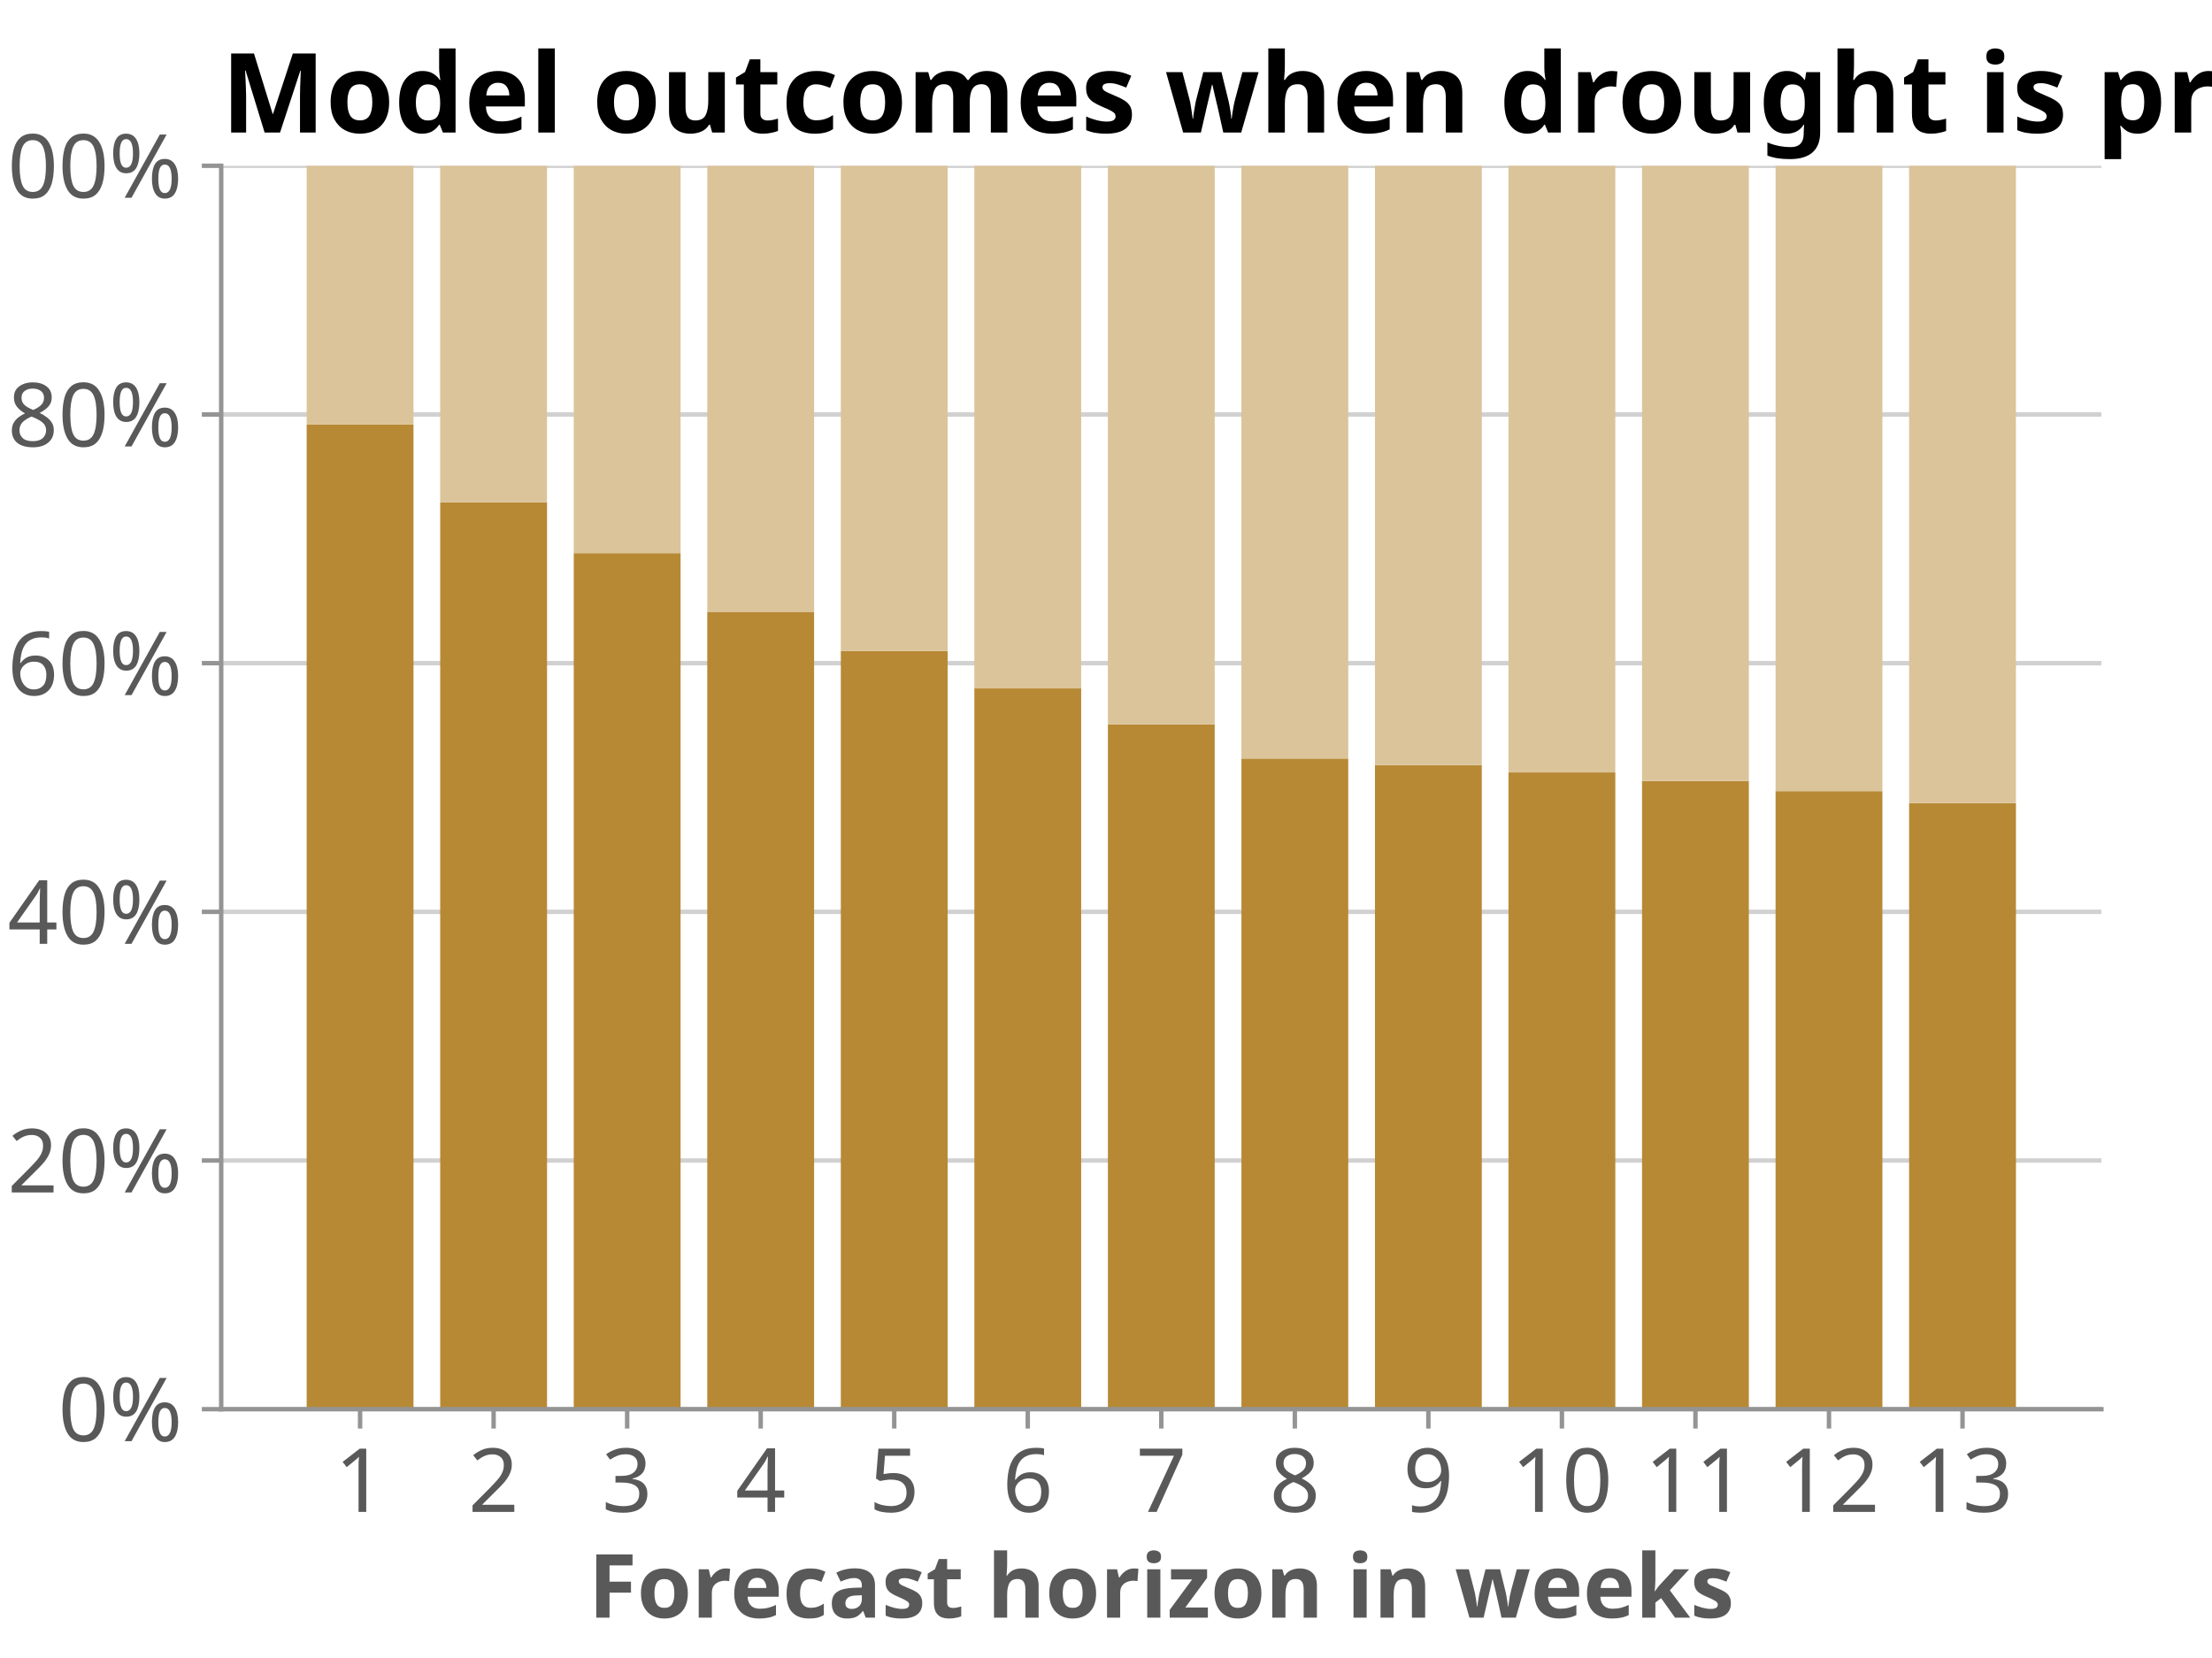
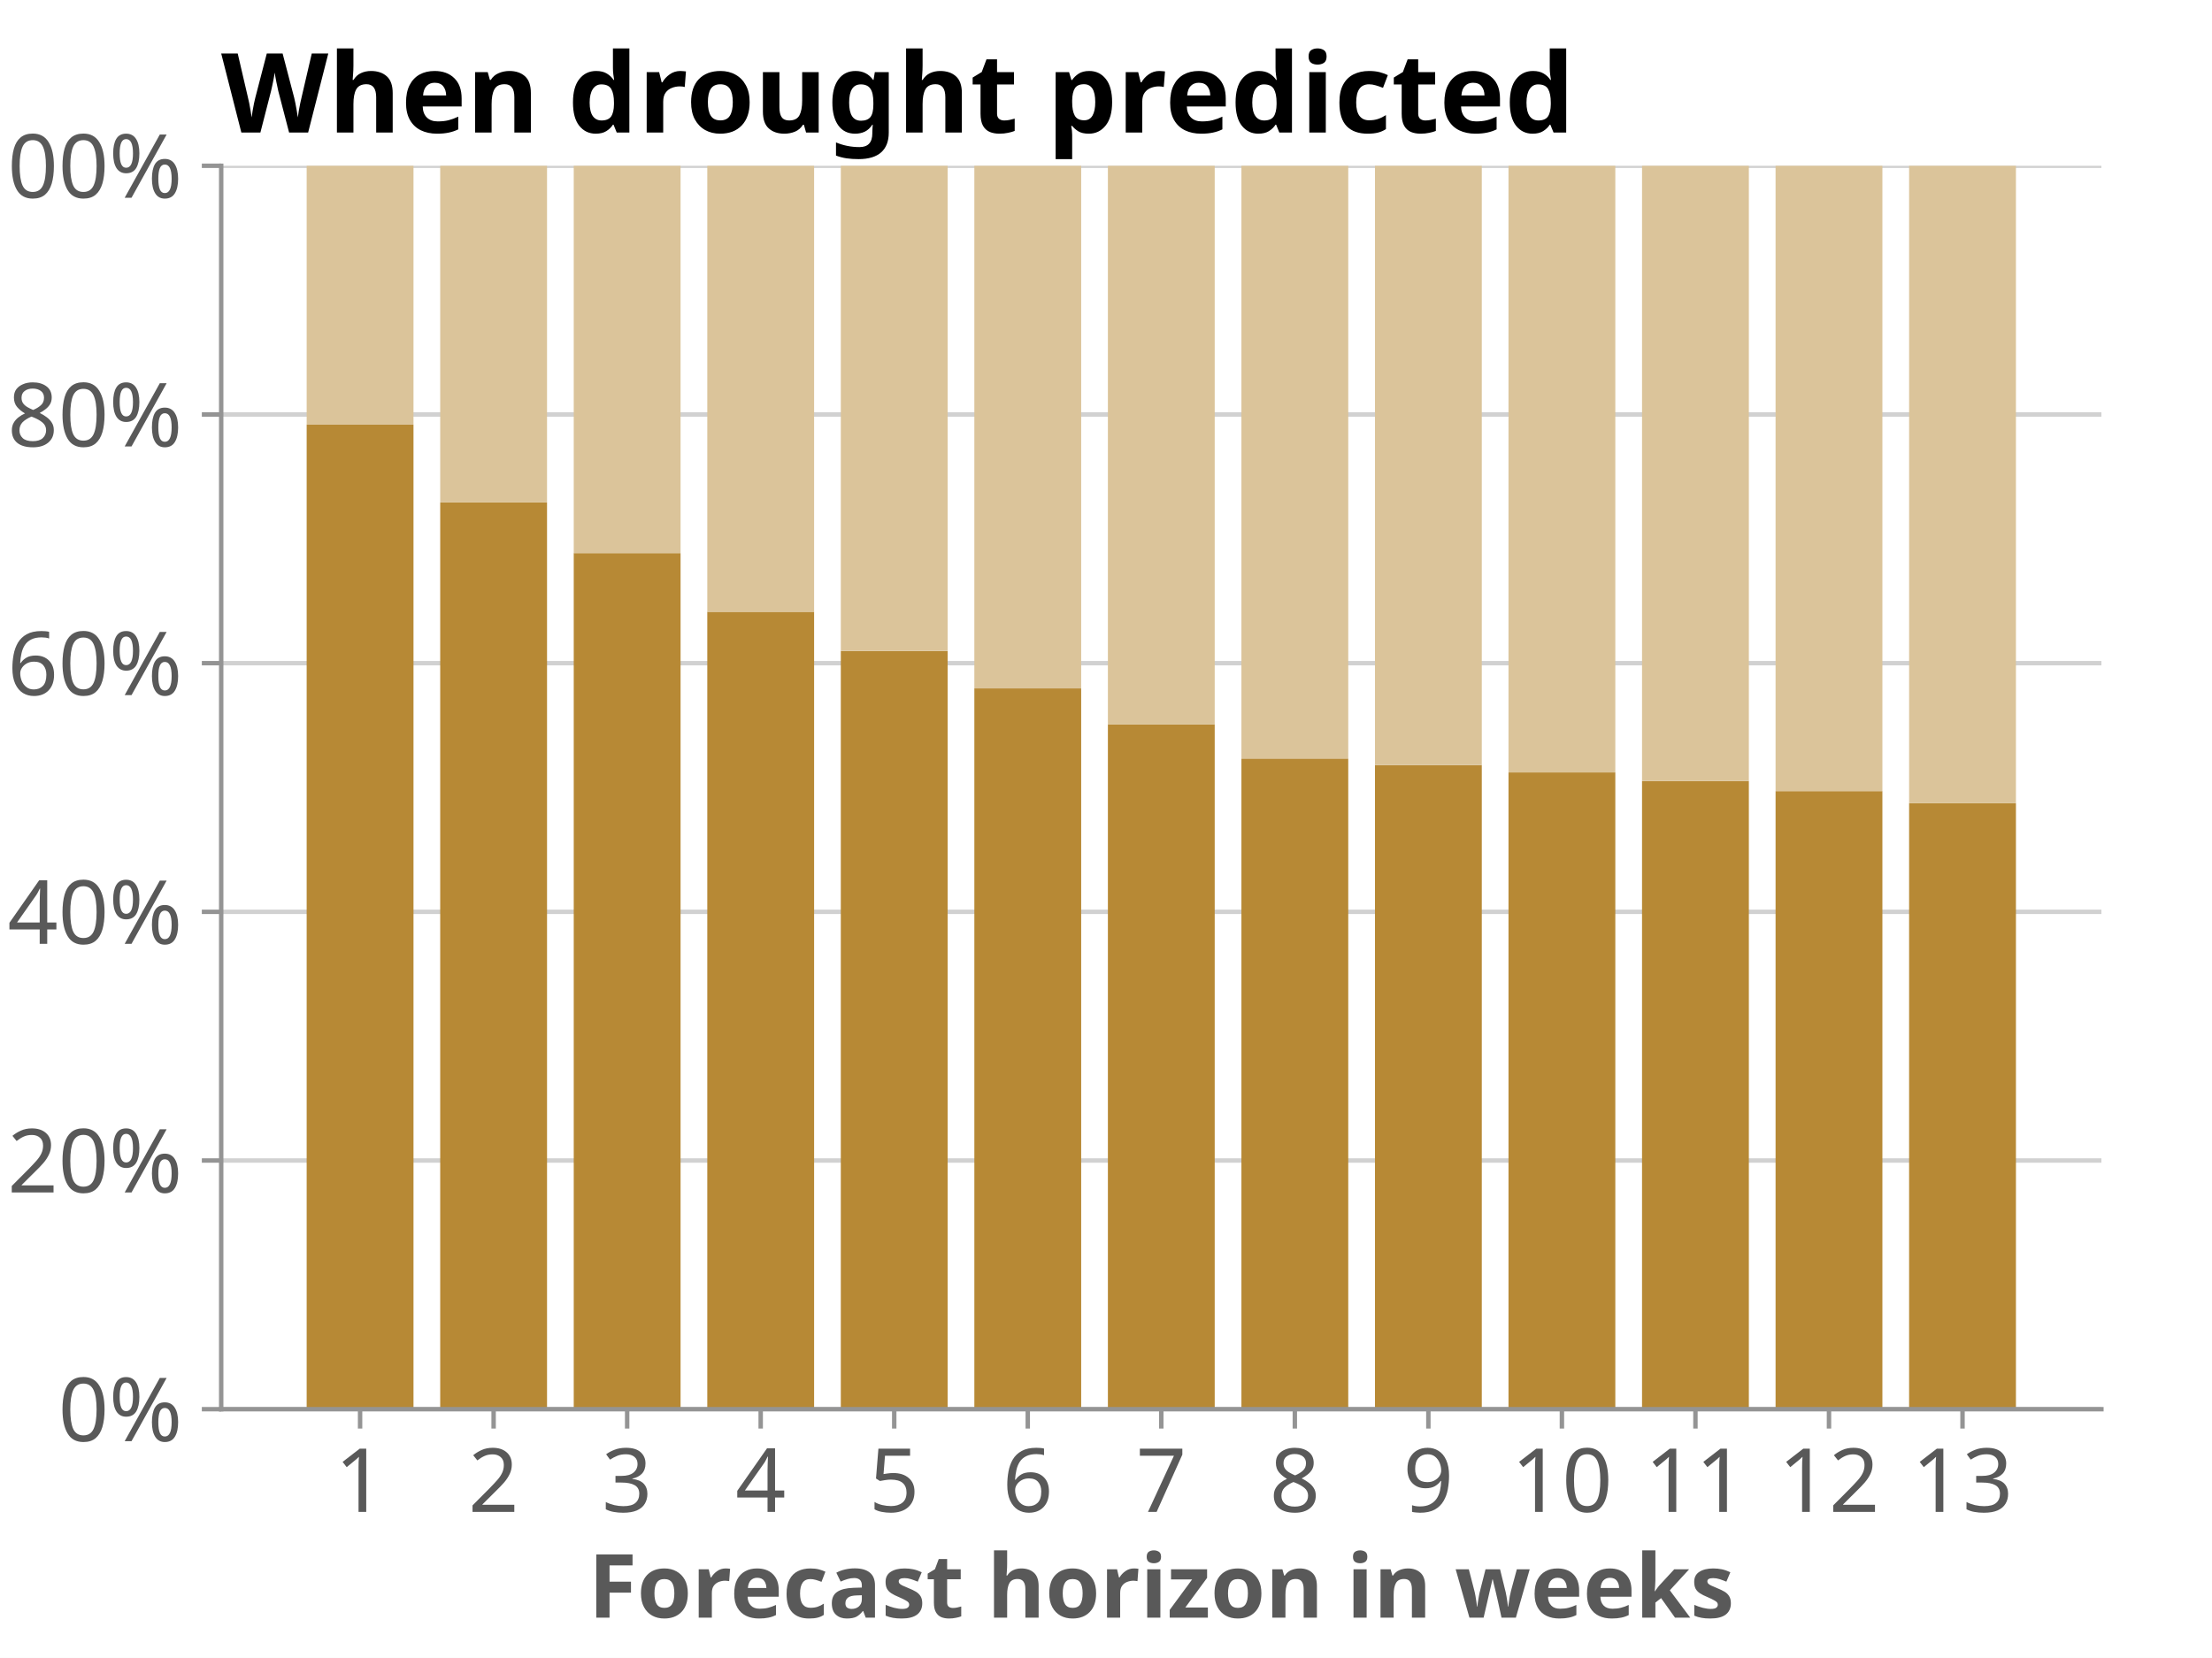
<svg xmlns="http://www.w3.org/2000/svg" xmlns:xlink="http://www.w3.org/1999/xlink" width="399.6px" height="299.52px" viewBox="0 0 399.6 299.52" version="1.1">
  <defs>
    <style type="text/css">*{stroke-linejoin: round; stroke-linecap: butt}</style>
  </defs>
  <g id="figure-forecast_truefalse_summary-yd">
    <g id="patch_1">
      <path d="M 0 299.52  L 399.6 299.52  L 399.6 0  L 0 0  z " style="fill: #ffffff" />
    </g>
    <g id="axis-forecast_truefalse_summary-yd">
      <g id="patch_2">
        <path d="M 39.96 254.592  L 379.62 254.592  L 379.62 29.952  L 39.96 29.952  z " style="fill: #ffffff" />
      </g>
      <g id="matplotlib.axis_1">
        <g id="xtick_1">
          <g id="line2d_1">
            <defs>
-               <path id="m30a53bde18" d="M 0 0  L 0 3.5  " style="stroke: #949494; stroke-width: 0.8" />
+               <path id="m0645071ccc" d="M 0 0  L 0 3.5  " style="stroke: #949494; stroke-width: 0.8" />
            </defs>
            <g>
-               <use xlink:href="#m30a53bde18" x="65.049" y="254.592" style="fill: #949494; stroke: #949494; stroke-width: 0.8" />
+               <use xlink:href="#m0645071ccc" x="65.049" y="254.592" style="fill: #949494; stroke: #949494; stroke-width: 0.8" />
            </g>
          </g>
          <g id="text_1">
            <text style="font-weight: 300; font-size: 16px; font-family: 'Source Sans 3', sans-serif; text-anchor: middle; fill: #595959" x="65.049" y="273.144" transform="rotate(-0 65.04852 273.1445)">1</text>
          </g>
        </g>
        <g id="xtick_2">
          <g id="line2d_2">
            <g>
-               <use xlink:href="#m30a53bde18" x="89.172" y="254.592" style="fill: #949494; stroke: #949494; stroke-width: 0.8" />
+               <use xlink:href="#m0645071ccc" x="89.172" y="254.592" style="fill: #949494; stroke: #949494; stroke-width: 0.8" />
            </g>
          </g>
          <g id="text_2">
            <text style="font-weight: 300; font-size: 16px; font-family: 'Source Sans 3', sans-serif; text-anchor: middle; fill: #595959" x="89.172" y="273.144" transform="rotate(-0 89.1721 273.1445)">2</text>
          </g>
        </g>
        <g id="xtick_3">
          <g id="line2d_3">
            <g>
-               <use xlink:href="#m30a53bde18" x="113.296" y="254.592" style="fill: #949494; stroke: #949494; stroke-width: 0.8" />
+               <use xlink:href="#m0645071ccc" x="113.296" y="254.592" style="fill: #949494; stroke: #949494; stroke-width: 0.8" />
            </g>
          </g>
          <g id="text_3">
            <text style="font-weight: 300; font-size: 16px; font-family: 'Source Sans 3', sans-serif; text-anchor: middle; fill: #595959" x="113.296" y="273.144" transform="rotate(-0 113.2957 273.1445)">3</text>
          </g>
        </g>
        <g id="xtick_4">
          <g id="line2d_4">
            <g>
-               <use xlink:href="#m30a53bde18" x="137.419" y="254.592" style="fill: #949494; stroke: #949494; stroke-width: 0.8" />
+               <use xlink:href="#m0645071ccc" x="137.419" y="254.592" style="fill: #949494; stroke: #949494; stroke-width: 0.8" />
            </g>
          </g>
          <g id="text_4">
            <text style="font-weight: 300; font-size: 16px; font-family: 'Source Sans 3', sans-serif; text-anchor: middle; fill: #595959" x="137.419" y="273.144" transform="rotate(-0 137.4193 273.1445)">4</text>
          </g>
        </g>
        <g id="xtick_5">
          <g id="line2d_5">
            <g>
-               <use xlink:href="#m30a53bde18" x="161.543" y="254.592" style="fill: #949494; stroke: #949494; stroke-width: 0.8" />
+               <use xlink:href="#m0645071ccc" x="161.543" y="254.592" style="fill: #949494; stroke: #949494; stroke-width: 0.8" />
            </g>
          </g>
          <g id="text_5">
            <text style="font-weight: 300; font-size: 16px; font-family: 'Source Sans 3', sans-serif; text-anchor: middle; fill: #595959" x="161.543" y="273.144" transform="rotate(-0 161.5428 273.1445)">5</text>
          </g>
        </g>
        <g id="xtick_6">
          <g id="line2d_6">
            <g>
-               <use xlink:href="#m30a53bde18" x="185.666" y="254.592" style="fill: #949494; stroke: #949494; stroke-width: 0.8" />
+               <use xlink:href="#m0645071ccc" x="185.666" y="254.592" style="fill: #949494; stroke: #949494; stroke-width: 0.8" />
            </g>
          </g>
          <g id="text_6">
            <text style="font-weight: 300; font-size: 16px; font-family: 'Source Sans 3', sans-serif; text-anchor: middle; fill: #595959" x="185.666" y="273.144" transform="rotate(-0 185.6664 273.1445)">6</text>
          </g>
        </g>
        <g id="xtick_7">
          <g id="line2d_7">
            <g>
-               <use xlink:href="#m30a53bde18" x="209.79" y="254.592" style="fill: #949494; stroke: #949494; stroke-width: 0.8" />
+               <use xlink:href="#m0645071ccc" x="209.79" y="254.592" style="fill: #949494; stroke: #949494; stroke-width: 0.8" />
            </g>
          </g>
          <g id="text_7">
            <text style="font-weight: 300; font-size: 16px; font-family: 'Source Sans 3', sans-serif; text-anchor: middle; fill: #595959" x="209.79" y="273.144" transform="rotate(-0 209.79 273.1445)">7</text>
          </g>
        </g>
        <g id="xtick_8">
          <g id="line2d_8">
            <g>
-               <use xlink:href="#m30a53bde18" x="233.914" y="254.592" style="fill: #949494; stroke: #949494; stroke-width: 0.8" />
+               <use xlink:href="#m0645071ccc" x="233.914" y="254.592" style="fill: #949494; stroke: #949494; stroke-width: 0.8" />
            </g>
          </g>
          <g id="text_8">
            <text style="font-weight: 300; font-size: 16px; font-family: 'Source Sans 3', sans-serif; text-anchor: middle; fill: #595959" x="233.914" y="273.144" transform="rotate(-0 233.9136 273.1445)">8</text>
          </g>
        </g>
        <g id="xtick_9">
          <g id="line2d_9">
            <g>
-               <use xlink:href="#m30a53bde18" x="258.037" y="254.592" style="fill: #949494; stroke: #949494; stroke-width: 0.8" />
+               <use xlink:href="#m0645071ccc" x="258.037" y="254.592" style="fill: #949494; stroke: #949494; stroke-width: 0.8" />
            </g>
          </g>
          <g id="text_9">
            <text style="font-weight: 300; font-size: 16px; font-family: 'Source Sans 3', sans-serif; text-anchor: middle; fill: #595959" x="258.037" y="273.144" transform="rotate(-0 258.0372 273.1445)">9</text>
          </g>
        </g>
        <g id="xtick_10">
          <g id="line2d_10">
            <g>
-               <use xlink:href="#m30a53bde18" x="282.161" y="254.592" style="fill: #949494; stroke: #949494; stroke-width: 0.8" />
+               <use xlink:href="#m0645071ccc" x="282.161" y="254.592" style="fill: #949494; stroke: #949494; stroke-width: 0.8" />
            </g>
          </g>
          <g id="text_10">
            <text style="font-weight: 300; font-size: 16px; font-family: 'Source Sans 3', sans-serif; text-anchor: middle; fill: #595959" x="282.161" y="273.144" transform="rotate(-0 282.1607 273.1445)">10</text>
          </g>
        </g>
        <g id="xtick_11">
          <g id="line2d_11">
            <g>
-               <use xlink:href="#m30a53bde18" x="306.284" y="254.592" style="fill: #949494; stroke: #949494; stroke-width: 0.8" />
+               <use xlink:href="#m0645071ccc" x="306.284" y="254.592" style="fill: #949494; stroke: #949494; stroke-width: 0.8" />
            </g>
          </g>
          <g id="text_11">
            <text style="font-weight: 300; font-size: 16px; font-family: 'Source Sans 3', sans-serif; text-anchor: middle; fill: #595959" x="306.284" y="273.144" transform="rotate(-0 306.2843 273.1445)">11</text>
          </g>
        </g>
        <g id="xtick_12">
          <g id="line2d_12">
            <g>
-               <use xlink:href="#m30a53bde18" x="330.408" y="254.592" style="fill: #949494; stroke: #949494; stroke-width: 0.8" />
+               <use xlink:href="#m0645071ccc" x="330.408" y="254.592" style="fill: #949494; stroke: #949494; stroke-width: 0.8" />
            </g>
          </g>
          <g id="text_12">
            <text style="font-weight: 300; font-size: 16px; font-family: 'Source Sans 3', sans-serif; text-anchor: middle; fill: #595959" x="330.408" y="273.144" transform="rotate(-0 330.4079 273.1445)">12</text>
          </g>
        </g>
        <g id="xtick_13">
          <g id="line2d_13">
            <g>
-               <use xlink:href="#m30a53bde18" x="354.531" y="254.592" style="fill: #949494; stroke: #949494; stroke-width: 0.8" />
+               <use xlink:href="#m0645071ccc" x="354.531" y="254.592" style="fill: #949494; stroke: #949494; stroke-width: 0.8" />
            </g>
          </g>
          <g id="text_13">
            <text style="font-weight: 300; font-size: 16px; font-family: 'Source Sans 3', sans-serif; text-anchor: middle; fill: #595959" x="354.531" y="273.144" transform="rotate(-0 354.5315 273.1445)">13</text>
          </g>
        </g>
        <g id="text_14">
          <text style="font-weight: 600; font-size: 16px; font-family: 'Source Sans 3', sans-serif; text-anchor: middle; fill: #595959" x="209.79" y="292.25" transform="rotate(-0 209.79 292.2495)">Forecast horizon in weeks</text>
        </g>
      </g>
      <g id="matplotlib.axis_2">
        <g id="ytick_1">
          <g id="line2d_14">
-             <path d="M 39.96 254.592  L 379.62 254.592  " clip-path="url(#pd0a6fd2711)" style="fill: none; stroke: #d1d1d1; stroke-width: 0.8; stroke-linecap: square" />
+             <path d="M 39.96 254.592  L 379.62 254.592  " clip-path="url(#pb589ec68a0)" style="fill: none; stroke: #d1d1d1; stroke-width: 0.8; stroke-linecap: square" />
          </g>
          <g id="line2d_15">
            <defs>
-               <path id="m3a7b402aa6" d="M 0 0  L -3.5 0  " style="stroke: #949494; stroke-width: 0.8" />
+               <path id="m16486f71ae" d="M 0 0  L -3.5 0  " style="stroke: #949494; stroke-width: 0.8" />
            </defs>
            <g>
-               <use xlink:href="#m3a7b402aa6" x="39.96" y="254.592" style="fill: #949494; stroke: #949494; stroke-width: 0.8" />
+               <use xlink:href="#m16486f71ae" x="39.96" y="254.592" style="fill: #949494; stroke: #949494; stroke-width: 0.8" />
            </g>
          </g>
          <g id="text_15">
            <text style="font-weight: 300; font-size: 16px; font-family: 'Source Sans 3', sans-serif; text-anchor: end; fill: #595959" x="32.96" y="260.368" transform="rotate(-0 32.96 260.3682)">0%</text>
          </g>
        </g>
        <g id="ytick_2">
          <g id="line2d_16">
-             <path d="M 39.96 209.664  L 379.62 209.664  " clip-path="url(#pd0a6fd2711)" style="fill: none; stroke: #d1d1d1; stroke-width: 0.8; stroke-linecap: square" />
+             <path d="M 39.96 209.664  L 379.62 209.664  " clip-path="url(#pb589ec68a0)" style="fill: none; stroke: #d1d1d1; stroke-width: 0.8; stroke-linecap: square" />
          </g>
          <g id="line2d_17">
            <g>
-               <use xlink:href="#m3a7b402aa6" x="39.96" y="209.664" style="fill: #949494; stroke: #949494; stroke-width: 0.8" />
+               <use xlink:href="#m16486f71ae" x="39.96" y="209.664" style="fill: #949494; stroke: #949494; stroke-width: 0.8" />
            </g>
          </g>
          <g id="text_16">
            <text style="font-weight: 300; font-size: 16px; font-family: 'Source Sans 3', sans-serif; text-anchor: end; fill: #595959" x="32.96" y="215.44" transform="rotate(-0 32.96 215.4402)">20%</text>
          </g>
        </g>
        <g id="ytick_3">
          <g id="line2d_18">
-             <path d="M 39.96 164.736  L 379.62 164.736  " clip-path="url(#pd0a6fd2711)" style="fill: none; stroke: #d1d1d1; stroke-width: 0.8; stroke-linecap: square" />
+             <path d="M 39.96 164.736  L 379.62 164.736  " clip-path="url(#pb589ec68a0)" style="fill: none; stroke: #d1d1d1; stroke-width: 0.8; stroke-linecap: square" />
          </g>
          <g id="line2d_19">
            <g>
-               <use xlink:href="#m3a7b402aa6" x="39.96" y="164.736" style="fill: #949494; stroke: #949494; stroke-width: 0.8" />
+               <use xlink:href="#m16486f71ae" x="39.96" y="164.736" style="fill: #949494; stroke: #949494; stroke-width: 0.8" />
            </g>
          </g>
          <g id="text_17">
            <text style="font-weight: 300; font-size: 16px; font-family: 'Source Sans 3', sans-serif; text-anchor: end; fill: #595959" x="32.96" y="170.512" transform="rotate(-0 32.96 170.5122)">40%</text>
          </g>
        </g>
        <g id="ytick_4">
          <g id="line2d_20">
-             <path d="M 39.96 119.808  L 379.62 119.808  " clip-path="url(#pd0a6fd2711)" style="fill: none; stroke: #d1d1d1; stroke-width: 0.8; stroke-linecap: square" />
+             <path d="M 39.96 119.808  L 379.62 119.808  " clip-path="url(#pb589ec68a0)" style="fill: none; stroke: #d1d1d1; stroke-width: 0.8; stroke-linecap: square" />
          </g>
          <g id="line2d_21">
            <g>
-               <use xlink:href="#m3a7b402aa6" x="39.96" y="119.808" style="fill: #949494; stroke: #949494; stroke-width: 0.8" />
+               <use xlink:href="#m16486f71ae" x="39.96" y="119.808" style="fill: #949494; stroke: #949494; stroke-width: 0.8" />
            </g>
          </g>
          <g id="text_18">
            <text style="font-weight: 300; font-size: 16px; font-family: 'Source Sans 3', sans-serif; text-anchor: end; fill: #595959" x="32.96" y="125.584" transform="rotate(-0 32.96 125.5842)">60%</text>
          </g>
        </g>
        <g id="ytick_5">
          <g id="line2d_22">
-             <path d="M 39.96 74.88  L 379.62 74.88  " clip-path="url(#pd0a6fd2711)" style="fill: none; stroke: #d1d1d1; stroke-width: 0.8; stroke-linecap: square" />
+             <path d="M 39.96 74.88  L 379.62 74.88  " clip-path="url(#pb589ec68a0)" style="fill: none; stroke: #d1d1d1; stroke-width: 0.8; stroke-linecap: square" />
          </g>
          <g id="line2d_23">
            <g>
-               <use xlink:href="#m3a7b402aa6" x="39.96" y="74.88" style="fill: #949494; stroke: #949494; stroke-width: 0.8" />
+               <use xlink:href="#m16486f71ae" x="39.96" y="74.88" style="fill: #949494; stroke: #949494; stroke-width: 0.8" />
            </g>
          </g>
          <g id="text_19">
            <text style="font-weight: 300; font-size: 16px; font-family: 'Source Sans 3', sans-serif; text-anchor: end; fill: #595959" x="32.96" y="80.656" transform="rotate(-0 32.96 80.65625)">80%</text>
          </g>
        </g>
        <g id="ytick_6">
          <g id="line2d_24">
-             <path d="M 39.96 29.952  L 379.62 29.952  " clip-path="url(#pd0a6fd2711)" style="fill: none; stroke: #d1d1d1; stroke-width: 0.8; stroke-linecap: square" />
+             <path d="M 39.96 29.952  L 379.62 29.952  " clip-path="url(#pb589ec68a0)" style="fill: none; stroke: #d1d1d1; stroke-width: 0.8; stroke-linecap: square" />
          </g>
          <g id="line2d_25">
            <g>
-               <use xlink:href="#m3a7b402aa6" x="39.96" y="29.952" style="fill: #949494; stroke: #949494; stroke-width: 0.8" />
+               <use xlink:href="#m16486f71ae" x="39.96" y="29.952" style="fill: #949494; stroke: #949494; stroke-width: 0.8" />
            </g>
          </g>
          <g id="text_20">
            <text style="font-weight: 300; font-size: 16px; font-family: 'Source Sans 3', sans-serif; text-anchor: end; fill: #595959" x="32.96" y="35.728" transform="rotate(-0 32.96 35.72825)">100%</text>
          </g>
        </g>
      </g>
      <g id="FillBetweenPolyCollection_1">
-         <path d="M 55.399 254.592  L 55.399 76.711  L 74.698 76.711  L 74.698 254.592  L 74.698 254.592  L 55.399 254.592  z " clip-path="url(#pd0a6fd2711)" style="fill: #b78935" />
+         <path d="M 55.399 254.592  L 55.399 76.711  L 74.698 76.711  L 74.698 254.592  L 74.698 254.592  L 55.399 254.592  z " clip-path="url(#pb589ec68a0)" style="fill: #b78935" />
      </g>
      <g id="FillBetweenPolyCollection_2">
-         <path d="M 55.399 76.711  L 55.399 29.952  L 74.698 29.952  L 74.698 76.711  L 74.698 76.711  L 55.399 76.711  z " clip-path="url(#pd0a6fd2711)" style="fill: #dbc49a" />
+         <path d="M 55.399 76.711  L 55.399 29.952  L 74.698 29.952  L 74.698 76.711  L 74.698 76.711  L 55.399 76.711  z " clip-path="url(#pb589ec68a0)" style="fill: #dbc49a" />
      </g>
      <g id="FillBetweenPolyCollection_3">
-         <path d="M 79.523 254.592  L 79.523 90.766  L 98.822 90.766  L 98.822 254.592  L 98.822 254.592  L 79.523 254.592  z " clip-path="url(#pd0a6fd2711)" style="fill: #b78935" />
+         <path d="M 79.523 254.592  L 79.523 90.766  L 98.822 90.766  L 98.822 254.592  L 98.822 254.592  L 79.523 254.592  z " clip-path="url(#pb589ec68a0)" style="fill: #b78935" />
      </g>
      <g id="FillBetweenPolyCollection_4">
-         <path d="M 79.523 90.766  L 79.523 29.952  L 98.822 29.952  L 98.822 90.766  L 98.822 90.766  L 79.523 90.766  z " clip-path="url(#pd0a6fd2711)" style="fill: #dbc49a" />
+         <path d="M 79.523 90.766  L 79.523 29.952  L 98.822 29.952  L 98.822 90.766  L 98.822 90.766  L 79.523 90.766  z " clip-path="url(#pb589ec68a0)" style="fill: #dbc49a" />
      </g>
      <g id="FillBetweenPolyCollection_5">
-         <path d="M 103.646 254.592  L 103.646 99.932  L 122.945 99.932  L 122.945 254.592  L 122.945 254.592  L 103.646 254.592  z " clip-path="url(#pd0a6fd2711)" style="fill: #b78935" />
+         <path d="M 103.646 254.592  L 103.646 99.932  L 122.945 99.932  L 122.945 254.592  L 122.945 254.592  L 103.646 254.592  z " clip-path="url(#pb589ec68a0)" style="fill: #b78935" />
      </g>
      <g id="FillBetweenPolyCollection_6">
-         <path d="M 103.646 99.932  L 103.646 29.952  L 122.945 29.952  L 122.945 99.932  L 122.945 99.932  L 103.646 99.932  z " clip-path="url(#pd0a6fd2711)" style="fill: #dbc49a" />
+         <path d="M 103.646 99.932  L 103.646 29.952  L 122.945 29.952  L 122.945 99.932  L 122.945 99.932  L 103.646 99.932  z " clip-path="url(#pb589ec68a0)" style="fill: #dbc49a" />
      </g>
      <g id="FillBetweenPolyCollection_7">
-         <path d="M 127.77 254.592  L 127.77 110.526  L 147.069 110.526  L 147.069 254.592  L 147.069 254.592  L 127.77 254.592  z " clip-path="url(#pd0a6fd2711)" style="fill: #b78935" />
+         <path d="M 127.77 254.592  L 127.77 110.526  L 147.069 110.526  L 147.069 254.592  L 147.069 254.592  L 127.77 254.592  z " clip-path="url(#pb589ec68a0)" style="fill: #b78935" />
      </g>
      <g id="FillBetweenPolyCollection_8">
-         <path d="M 127.77 110.526  L 127.77 29.952  L 147.069 29.952  L 147.069 110.526  L 147.069 110.526  L 127.77 110.526  z " clip-path="url(#pd0a6fd2711)" style="fill: #dbc49a" />
+         <path d="M 127.77 110.526  L 127.77 29.952  L 147.069 29.952  L 147.069 110.526  L 147.069 110.526  L 127.77 110.526  z " clip-path="url(#pb589ec68a0)" style="fill: #dbc49a" />
      </g>
      <g id="FillBetweenPolyCollection_9">
-         <path d="M 151.893 254.592  L 151.893 117.605  L 171.192 117.605  L 171.192 254.592  L 171.192 254.592  L 151.893 254.592  z " clip-path="url(#pd0a6fd2711)" style="fill: #b78935" />
+         <path d="M 151.893 254.592  L 151.893 117.605  L 171.192 117.605  L 171.192 254.592  L 171.192 254.592  L 151.893 254.592  z " clip-path="url(#pb589ec68a0)" style="fill: #b78935" />
      </g>
      <g id="FillBetweenPolyCollection_10">
-         <path d="M 151.893 117.605  L 151.893 29.952  L 171.192 29.952  L 171.192 117.605  L 171.192 117.605  L 151.893 117.605  z " clip-path="url(#pd0a6fd2711)" style="fill: #dbc49a" />
+         <path d="M 151.893 117.605  L 151.893 29.952  L 171.192 29.952  L 171.192 117.605  L 171.192 117.605  L 151.893 117.605  z " clip-path="url(#pb589ec68a0)" style="fill: #dbc49a" />
      </g>
      <g id="FillBetweenPolyCollection_11">
-         <path d="M 176.017 254.592  L 176.017 124.369  L 195.316 124.369  L 195.316 254.592  L 195.316 254.592  L 176.017 254.592  z " clip-path="url(#pd0a6fd2711)" style="fill: #b78935" />
+         <path d="M 176.017 254.592  L 176.017 124.369  L 195.316 124.369  L 195.316 254.592  L 195.316 254.592  L 176.017 254.592  z " clip-path="url(#pb589ec68a0)" style="fill: #b78935" />
      </g>
      <g id="FillBetweenPolyCollection_12">
-         <path d="M 176.017 124.369  L 176.017 29.952  L 195.316 29.952  L 195.316 124.369  L 195.316 124.369  L 176.017 124.369  z " clip-path="url(#pd0a6fd2711)" style="fill: #dbc49a" />
+         <path d="M 176.017 124.369  L 176.017 29.952  L 195.316 29.952  L 195.316 124.369  L 195.316 124.369  L 176.017 124.369  z " clip-path="url(#pb589ec68a0)" style="fill: #dbc49a" />
      </g>
      <g id="FillBetweenPolyCollection_13">
-         <path d="M 200.141 254.592  L 200.141 130.84  L 219.439 130.84  L 219.439 254.592  L 219.439 254.592  L 200.141 254.592  z " clip-path="url(#pd0a6fd2711)" style="fill: #b78935" />
+         <path d="M 200.141 254.592  L 200.141 130.84  L 219.439 130.84  L 219.439 254.592  L 219.439 254.592  L 200.141 254.592  z " clip-path="url(#pb589ec68a0)" style="fill: #b78935" />
      </g>
      <g id="FillBetweenPolyCollection_14">
-         <path d="M 200.141 130.84  L 200.141 29.952  L 219.439 29.952  L 219.439 130.84  L 219.439 130.84  L 200.141 130.84  z " clip-path="url(#pd0a6fd2711)" style="fill: #dbc49a" />
+         <path d="M 200.141 130.84  L 200.141 29.952  L 219.439 29.952  L 219.439 130.84  L 219.439 130.84  L 200.141 130.84  z " clip-path="url(#pb589ec68a0)" style="fill: #dbc49a" />
      </g>
      <g id="FillBetweenPolyCollection_15">
-         <path d="M 224.264 254.592  L 224.264 137.036  L 243.563 137.036  L 243.563 254.592  L 243.563 254.592  L 224.264 254.592  z " clip-path="url(#pd0a6fd2711)" style="fill: #b78935" />
+         <path d="M 224.264 254.592  L 224.264 137.036  L 243.563 137.036  L 243.563 254.592  L 243.563 254.592  L 224.264 254.592  z " clip-path="url(#pb589ec68a0)" style="fill: #b78935" />
      </g>
      <g id="FillBetweenPolyCollection_16">
-         <path d="M 224.264 137.036  L 224.264 29.952  L 243.563 29.952  L 243.563 137.036  L 243.563 137.036  L 224.264 137.036  z " clip-path="url(#pd0a6fd2711)" style="fill: #dbc49a" />
+         <path d="M 224.264 137.036  L 224.264 29.952  L 243.563 29.952  L 243.563 137.036  L 243.563 137.036  L 224.264 137.036  z " clip-path="url(#pb589ec68a0)" style="fill: #dbc49a" />
      </g>
      <g id="FillBetweenPolyCollection_17">
-         <path d="M 248.388 254.592  L 248.388 138.204  L 267.687 138.204  L 267.687 254.592  L 267.687 254.592  L 248.388 254.592  z " clip-path="url(#pd0a6fd2711)" style="fill: #b78935" />
+         <path d="M 248.388 254.592  L 248.388 138.204  L 267.687 138.204  L 267.687 254.592  L 267.687 254.592  L 248.388 254.592  z " clip-path="url(#pb589ec68a0)" style="fill: #b78935" />
      </g>
      <g id="FillBetweenPolyCollection_18">
-         <path d="M 248.388 138.204  L 248.388 29.952  L 267.687 29.952  L 267.687 138.204  L 267.687 138.204  L 248.388 138.204  z " clip-path="url(#pd0a6fd2711)" style="fill: #dbc49a" />
+         <path d="M 248.388 138.204  L 248.388 29.952  L 267.687 29.952  L 267.687 138.204  L 267.687 138.204  L 248.388 138.204  z " clip-path="url(#pb589ec68a0)" style="fill: #dbc49a" />
      </g>
      <g id="FillBetweenPolyCollection_19">
-         <path d="M 272.511 254.592  L 272.511 139.546  L 291.81 139.546  L 291.81 254.592  L 291.81 254.592  L 272.511 254.592  z " clip-path="url(#pd0a6fd2711)" style="fill: #b78935" />
+         <path d="M 272.511 254.592  L 272.511 139.546  L 291.81 139.546  L 291.81 254.592  L 291.81 254.592  L 272.511 254.592  z " clip-path="url(#pb589ec68a0)" style="fill: #b78935" />
      </g>
      <g id="FillBetweenPolyCollection_20">
-         <path d="M 272.511 139.546  L 272.511 29.952  L 291.81 29.952  L 291.81 139.546  L 291.81 139.546  L 272.511 139.546  z " clip-path="url(#pd0a6fd2711)" style="fill: #dbc49a" />
+         <path d="M 272.511 139.546  L 272.511 29.952  L 291.81 29.952  L 291.81 139.546  L 291.81 139.546  L 272.511 139.546  z " clip-path="url(#pb589ec68a0)" style="fill: #dbc49a" />
      </g>
      <g id="FillBetweenPolyCollection_21">
-         <path d="M 296.635 254.592  L 296.635 141.104  L 315.934 141.104  L 315.934 254.592  L 315.934 254.592  L 296.635 254.592  z " clip-path="url(#pd0a6fd2711)" style="fill: #b78935" />
+         <path d="M 296.635 254.592  L 296.635 141.104  L 315.934 141.104  L 315.934 254.592  L 315.934 254.592  L 296.635 254.592  z " clip-path="url(#pb589ec68a0)" style="fill: #b78935" />
      </g>
      <g id="FillBetweenPolyCollection_22">
-         <path d="M 296.635 141.104  L 296.635 29.952  L 315.934 29.952  L 315.934 141.104  L 315.934 141.104  L 296.635 141.104  z " clip-path="url(#pd0a6fd2711)" style="fill: #dbc49a" />
+         <path d="M 296.635 141.104  L 296.635 29.952  L 315.934 29.952  L 315.934 141.104  L 315.934 141.104  L 296.635 141.104  z " clip-path="url(#pb589ec68a0)" style="fill: #dbc49a" />
      </g>
      <g id="FillBetweenPolyCollection_23">
-         <path d="M 320.758 254.592  L 320.758 142.934  L 340.057 142.934  L 340.057 254.592  L 340.057 254.592  L 320.758 254.592  z " clip-path="url(#pd0a6fd2711)" style="fill: #b78935" />
+         <path d="M 320.758 254.592  L 320.758 142.934  L 340.057 142.934  L 340.057 254.592  L 340.057 254.592  L 320.758 254.592  z " clip-path="url(#pb589ec68a0)" style="fill: #b78935" />
      </g>
      <g id="FillBetweenPolyCollection_24">
-         <path d="M 320.758 142.934  L 320.758 29.952  L 340.057 29.952  L 340.057 142.934  L 340.057 142.934  L 320.758 142.934  z " clip-path="url(#pd0a6fd2711)" style="fill: #dbc49a" />
+         <path d="M 320.758 142.934  L 320.758 29.952  L 340.057 29.952  L 340.057 142.934  L 340.057 142.934  L 320.758 142.934  z " clip-path="url(#pb589ec68a0)" style="fill: #dbc49a" />
      </g>
      <g id="FillBetweenPolyCollection_25">
-         <path d="M 344.882 254.592  L 344.882 145.115  L 364.181 145.115  L 364.181 254.592  L 364.181 254.592  L 344.882 254.592  z " clip-path="url(#pd0a6fd2711)" style="fill: #b78935" />
+         <path d="M 344.882 254.592  L 344.882 145.115  L 364.181 145.115  L 364.181 254.592  L 364.181 254.592  L 344.882 254.592  z " clip-path="url(#pb589ec68a0)" style="fill: #b78935" />
      </g>
      <g id="FillBetweenPolyCollection_26">
-         <path d="M 344.882 145.115  L 344.882 29.952  L 364.181 29.952  L 364.181 145.115  L 364.181 145.115  L 344.882 145.115  z " clip-path="url(#pd0a6fd2711)" style="fill: #dbc49a" />
+         <path d="M 344.882 145.115  L 344.882 29.952  L 364.181 29.952  L 364.181 145.115  L 364.181 145.115  L 344.882 145.115  z " clip-path="url(#pb589ec68a0)" style="fill: #dbc49a" />
      </g>
      <g id="patch_3">
        <path d="M 39.96 254.592  L 39.96 29.952  " style="fill: none; stroke: #949494; stroke-width: 0.8; stroke-linejoin: miter; stroke-linecap: square" />
      </g>
      <g id="patch_4">
        <path d="M 39.96 254.592  L 379.62 254.592  " style="fill: none; stroke: #949494; stroke-width: 0.8; stroke-linejoin: miter; stroke-linecap: square" />
      </g>
      <g id="text_21">
-         <text style="font-weight: 800; font-size: 20px; font-family: 'Source Sans 3', sans-serif; text-anchor: start" x="39.96" y="23.952" transform="rotate(-0 39.96 23.952)">Model outcomes when drought is predicted</text>
+         <text style="font-weight: 800; font-size: 20px; font-family: 'Source Sans 3', sans-serif; text-anchor: start" x="39.96" y="23.952" transform="rotate(-0 39.96 23.952)">When drought predicted</text>
      </g>
    </g>
  </g>
  <defs>
-     <clipPath id="pd0a6fd2711">
+     <clipPath id="pb589ec68a0">
      <rect x="39.96" y="29.952" width="339.66" height="224.64" />
    </clipPath>
  </defs>
</svg>
